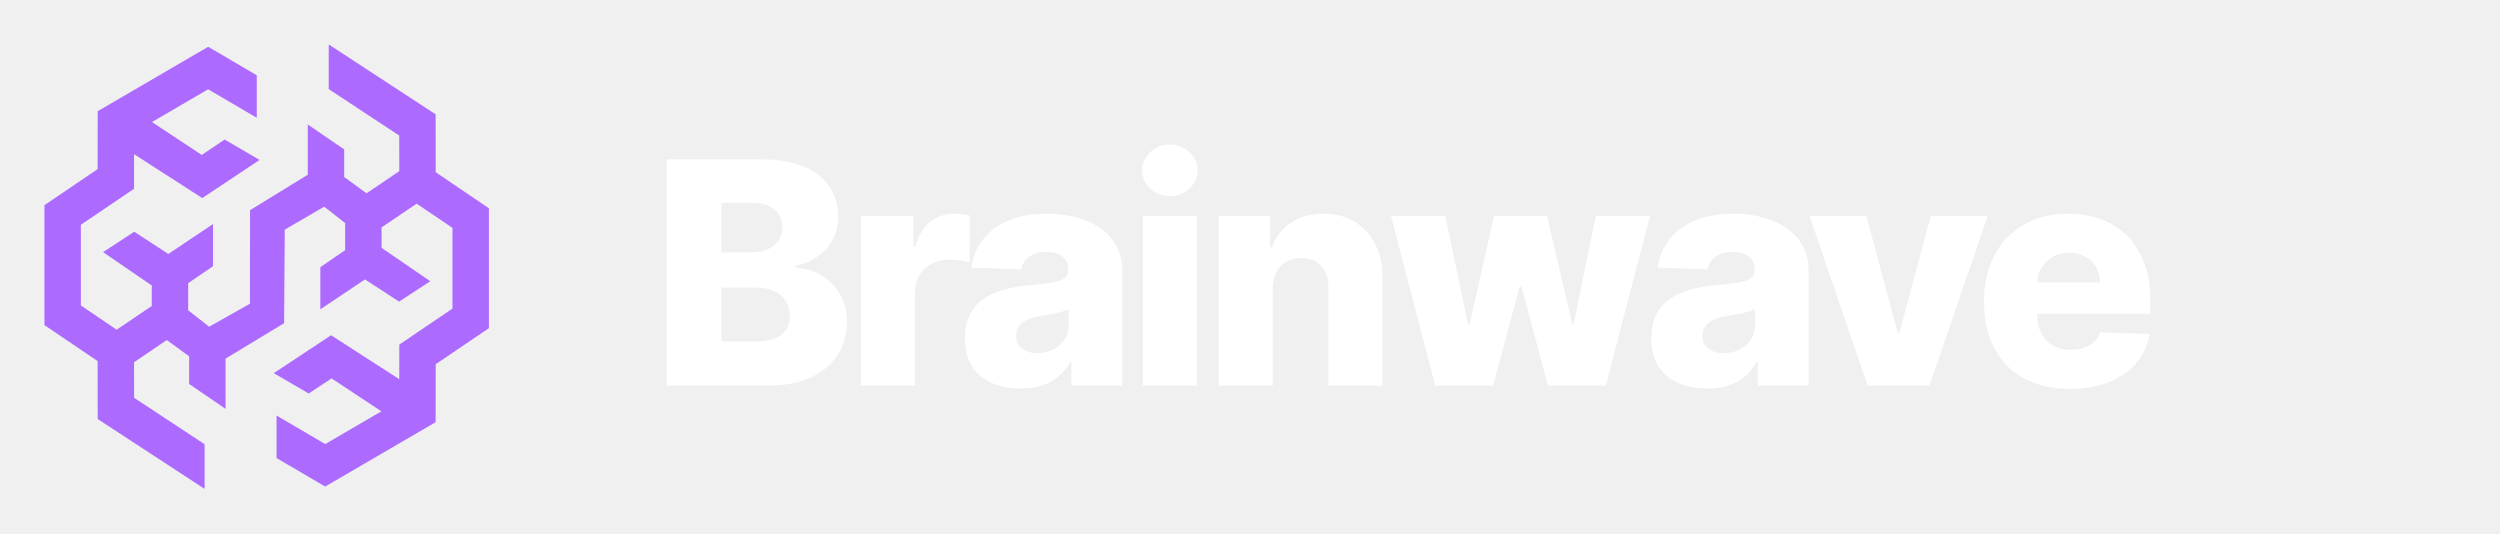
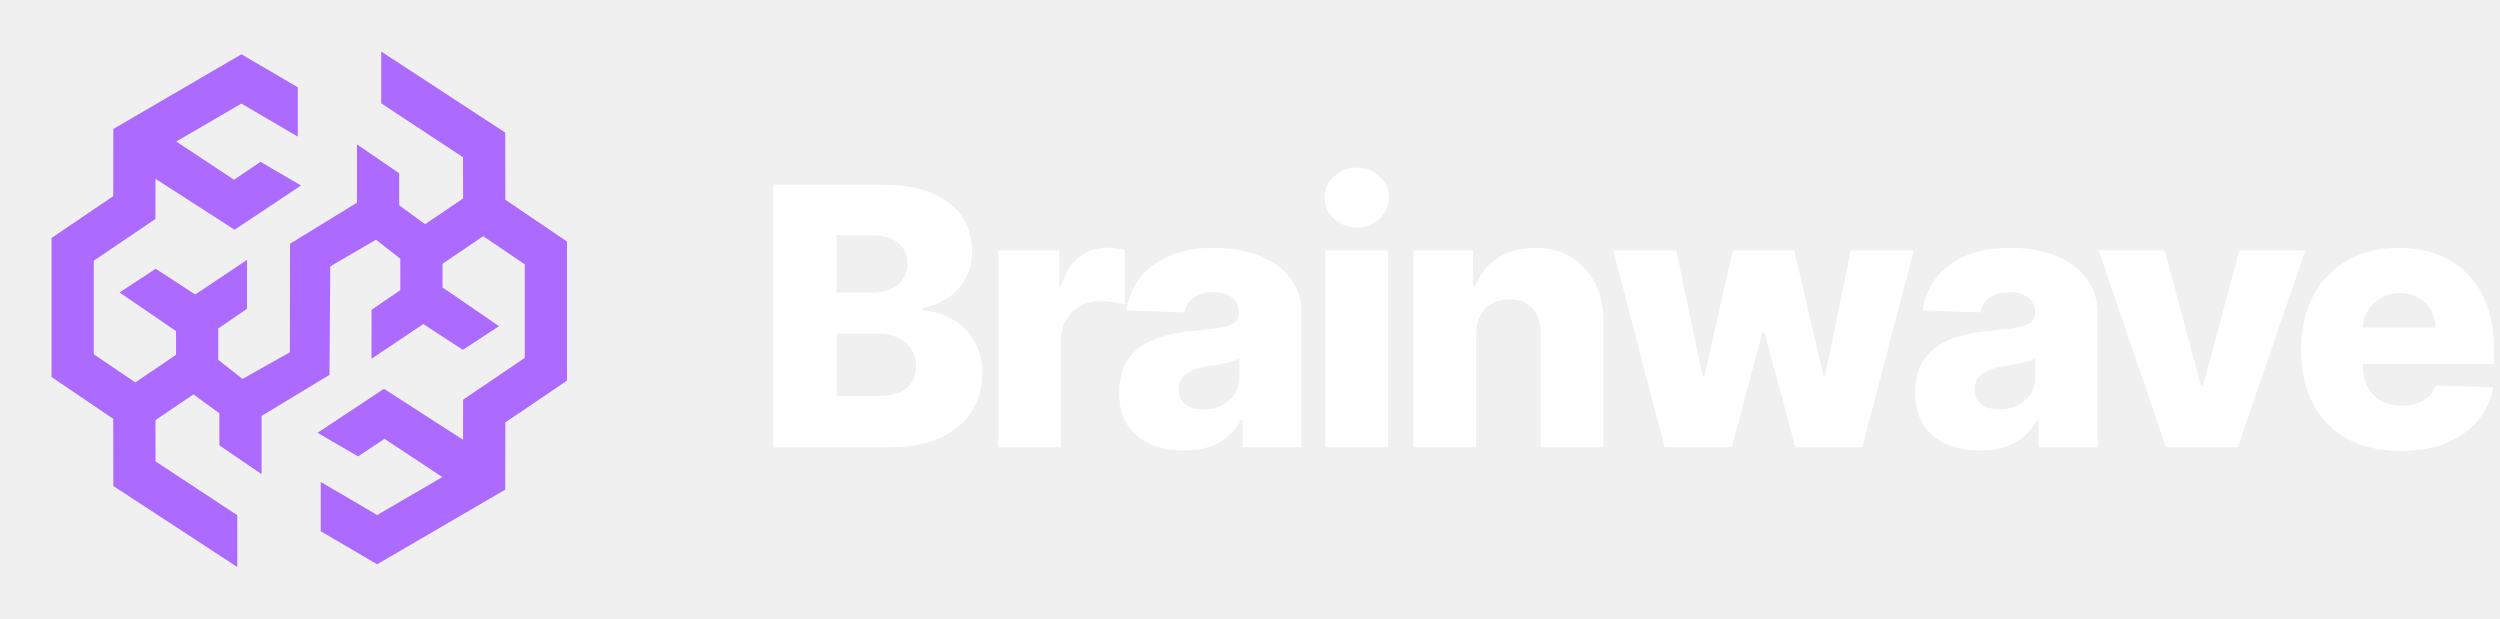
- <svg xmlns="http://www.w3.org/2000/svg" width="225" height="48" viewBox="0 0 225 48" fill="none">
+ <svg xmlns="http://www.w3.org/2000/svg" width="194" height="48" viewBox="0 0 194 48" fill="none">
  <path d="M39.213 15.501L39.206 10.288L29.586 4V8.022L35.931 12.2L35.936 15.402L32.988 17.398L30.977 15.931V13.446L27.7 11.204V15.727L22.505 18.915L22.495 27.335L18.822 29.403L16.937 27.926V25.488L19.169 23.959V23.939V20.166L15.152 22.854L12.081 20.856L9.276 22.693L13.659 25.694V27.536L10.5 29.674L7.277 27.492V20.23L12.062 16.991L12.066 13.875L18.203 17.827L23.361 14.394L20.216 12.559L18.159 13.947L13.677 10.983L18.731 8.036L23.11 10.603V6.775L18.736 4.211L8.794 10.008L8.787 15.223L4 18.465V29.257L8.787 32.499L8.794 37.714L18.414 44V39.981L12.069 35.803L12.064 32.6L15.012 30.605L17.023 32.072V34.557L20.3 36.798V32.275L25.569 29.088L25.628 20.667L29.178 18.599L31.063 20.076V22.514L28.831 24.043V24.063V27.837L32.848 25.148L35.919 27.146L38.724 25.309L34.34 22.306V20.466L37.5 18.329L40.723 20.511V27.772L35.938 31.012L35.934 34.127L29.797 30.173L24.639 33.584L27.784 35.416L29.841 34.055L34.323 37.019L29.269 39.966L24.89 37.399V41.225L29.264 43.789L39.206 37.995L39.213 32.779L44 29.537V18.743L39.213 15.501Z" fill="#AC6AFF" />
  <path d="M60 34.704V14.34H68.492C70.016 14.34 71.292 14.556 72.32 14.986C73.354 15.417 74.129 16.021 74.646 16.796C75.17 17.572 75.432 18.47 75.432 19.491C75.432 20.266 75.269 20.959 74.945 21.569C74.62 22.172 74.172 22.673 73.602 23.07C73.032 23.468 72.373 23.746 71.624 23.905V24.104C72.445 24.144 73.204 24.366 73.901 24.771C74.603 25.175 75.167 25.738 75.591 26.461C76.015 27.177 76.227 28.025 76.227 29.006C76.227 30.1 75.949 31.078 75.392 31.94C74.835 32.795 74.03 33.471 72.976 33.968C71.922 34.459 70.642 34.704 69.138 34.704H60ZM64.922 30.736H67.965C69.032 30.736 69.817 30.534 70.321 30.13C70.831 29.726 71.087 29.162 71.087 28.44C71.087 27.916 70.964 27.465 70.719 27.087C70.474 26.703 70.126 26.408 69.675 26.202C69.224 25.99 68.684 25.884 68.054 25.884H64.922V30.736ZM64.922 22.712H67.646C68.183 22.712 68.66 22.623 69.078 22.444C69.496 22.265 69.82 22.006 70.053 21.668C70.291 21.33 70.41 20.923 70.41 20.445C70.41 19.762 70.169 19.226 69.685 18.834C69.201 18.443 68.548 18.248 67.726 18.248H64.922V22.712Z" fill="white" />
  <path d="M77.474 34.704V19.431H82.197V22.215H82.356C82.634 21.208 83.088 20.459 83.718 19.968C84.348 19.471 85.08 19.222 85.915 19.222C86.141 19.222 86.373 19.239 86.612 19.272C86.85 19.299 87.072 19.342 87.278 19.401V23.627C87.046 23.548 86.741 23.485 86.363 23.438C85.992 23.392 85.66 23.369 85.369 23.369C84.792 23.369 84.272 23.498 83.808 23.756C83.35 24.008 82.989 24.363 82.724 24.82C82.465 25.271 82.336 25.801 82.336 26.411V34.704H77.474Z" fill="white" />
  <path d="M91.87 34.962C90.896 34.962 90.031 34.8 89.275 34.475C88.526 34.144 87.933 33.647 87.495 32.984C87.064 32.314 86.849 31.476 86.849 30.468C86.849 29.62 86.998 28.904 87.296 28.32C87.594 27.737 88.005 27.263 88.529 26.898C89.053 26.534 89.656 26.259 90.339 26.073C91.022 25.881 91.751 25.752 92.526 25.685C93.395 25.606 94.094 25.523 94.624 25.437C95.155 25.344 95.539 25.215 95.778 25.049C96.023 24.877 96.146 24.635 96.146 24.323V24.273C96.146 23.763 95.97 23.369 95.619 23.09C95.267 22.812 94.793 22.673 94.197 22.673C93.554 22.673 93.037 22.812 92.646 23.09C92.255 23.369 92.006 23.753 91.9 24.244L87.415 24.084C87.548 23.157 87.889 22.328 88.44 21.599C88.996 20.863 89.759 20.286 90.727 19.869C91.701 19.444 92.871 19.232 94.237 19.232C95.211 19.232 96.109 19.348 96.931 19.58C97.753 19.806 98.469 20.137 99.079 20.575C99.689 21.005 100.159 21.536 100.491 22.166C100.829 22.795 100.998 23.514 100.998 24.323V34.704H96.424V32.576H96.305C96.033 33.093 95.685 33.531 95.261 33.889C94.843 34.246 94.349 34.515 93.779 34.694C93.216 34.873 92.579 34.962 91.87 34.962ZM93.371 31.78C93.895 31.78 94.366 31.674 94.783 31.462C95.208 31.25 95.546 30.959 95.798 30.587C96.049 30.209 96.175 29.772 96.175 29.275V27.823C96.036 27.896 95.867 27.962 95.668 28.022C95.476 28.082 95.264 28.138 95.032 28.191C94.8 28.244 94.561 28.291 94.316 28.33C94.071 28.37 93.835 28.407 93.61 28.44C93.153 28.512 92.762 28.625 92.437 28.778C92.119 28.93 91.873 29.129 91.701 29.374C91.535 29.613 91.453 29.898 91.453 30.229C91.453 30.733 91.632 31.118 91.989 31.383C92.354 31.648 92.815 31.78 93.371 31.78Z" fill="white" />
  <path d="M102.851 34.704V19.431H107.713V34.704H102.851ZM105.287 17.651C104.604 17.651 104.018 17.426 103.527 16.975C103.037 16.518 102.791 15.968 102.791 15.325C102.791 14.688 103.037 14.145 103.527 13.694C104.018 13.236 104.604 13.008 105.287 13.008C105.976 13.008 106.563 13.236 107.047 13.694C107.537 14.145 107.783 14.688 107.783 15.325C107.783 15.968 107.537 16.518 107.047 16.975C106.563 17.426 105.976 17.651 105.287 17.651Z" fill="white" />
  <path d="M114.55 25.994V34.704H109.688V19.431H114.312V22.235H114.481C114.819 21.3 115.395 20.568 116.211 20.038C117.026 19.501 117.997 19.232 119.124 19.232C120.198 19.232 121.129 19.474 121.918 19.958C122.714 20.435 123.33 21.105 123.768 21.967C124.212 22.822 124.43 23.823 124.424 24.97V34.704H119.562V25.924C119.568 25.076 119.353 24.413 118.915 23.935C118.484 23.458 117.884 23.22 117.116 23.22C116.605 23.22 116.154 23.332 115.763 23.558C115.379 23.776 115.08 24.091 114.868 24.502C114.663 24.913 114.557 25.41 114.55 25.994Z" fill="white" />
  <path d="M129.168 34.704L125.19 19.431H130.073L132.131 29.215H132.26L134.467 19.431H139.23L141.497 29.146H141.627L143.625 19.431H148.507L144.52 34.704H139.32L136.933 25.805H136.764L134.378 34.704H129.168Z" fill="white" />
  <path d="M153.644 34.962C152.67 34.962 151.805 34.8 151.049 34.475C150.3 34.144 149.706 33.647 149.269 32.984C148.838 32.314 148.623 31.476 148.623 30.468C148.623 29.62 148.772 28.904 149.07 28.32C149.368 27.737 149.779 27.263 150.303 26.898C150.827 26.534 151.43 26.259 152.113 26.073C152.796 25.881 153.525 25.752 154.3 25.685C155.169 25.606 155.868 25.523 156.398 25.437C156.929 25.344 157.313 25.215 157.552 25.049C157.797 24.877 157.92 24.635 157.92 24.323V24.273C157.92 23.763 157.744 23.369 157.393 23.09C157.041 22.812 156.567 22.673 155.971 22.673C155.328 22.673 154.811 22.812 154.42 23.09C154.028 23.369 153.78 23.753 153.674 24.244L149.189 24.084C149.322 23.157 149.663 22.328 150.214 21.599C150.77 20.863 151.533 20.286 152.501 19.869C153.475 19.444 154.645 19.232 156.01 19.232C156.985 19.232 157.883 19.348 158.705 19.58C159.527 19.806 160.243 20.137 160.853 20.575C161.463 21.005 161.933 21.536 162.265 22.166C162.603 22.795 162.772 23.514 162.772 24.323V34.704H158.198V32.576H158.079C157.807 33.093 157.459 33.531 157.035 33.889C156.617 34.246 156.123 34.515 155.553 34.694C154.99 34.873 154.353 34.962 153.644 34.962ZM155.145 31.78C155.669 31.78 156.14 31.674 156.557 31.462C156.982 31.25 157.32 30.959 157.572 30.587C157.823 30.209 157.949 29.772 157.949 29.275V27.823C157.81 27.896 157.641 27.962 157.442 28.022C157.25 28.082 157.038 28.138 156.806 28.191C156.574 28.244 156.335 28.291 156.09 28.33C155.845 28.37 155.609 28.407 155.384 28.44C154.927 28.512 154.536 28.625 154.211 28.778C153.893 28.93 153.647 29.129 153.475 29.374C153.309 29.613 153.226 29.898 153.226 30.229C153.226 30.733 153.405 31.118 153.763 31.383C154.128 31.648 154.589 31.78 155.145 31.78Z" fill="white" />
  <path d="M178.893 19.431L173.653 34.704H168.085L162.855 19.431H167.976L170.79 29.951H170.949L173.773 19.431H178.893Z" fill="white" />
  <path d="M186.285 34.992C184.687 34.992 183.308 34.677 182.148 34.048C180.995 33.411 180.107 32.506 179.484 31.333C178.867 30.153 178.559 28.751 178.559 27.127C178.559 25.549 178.87 24.171 179.493 22.991C180.117 21.804 180.995 20.883 182.128 20.227C183.262 19.564 184.598 19.232 186.136 19.232C187.223 19.232 188.217 19.401 189.118 19.739C190.02 20.077 190.799 20.578 191.455 21.241C192.111 21.904 192.622 22.722 192.986 23.697C193.351 24.665 193.533 25.775 193.533 27.028V28.241H180.259V25.417H189.009C189.002 24.9 188.88 24.439 188.641 24.035C188.403 23.63 188.074 23.316 187.657 23.09C187.246 22.858 186.772 22.742 186.235 22.742C185.691 22.742 185.204 22.865 184.773 23.11C184.342 23.349 184.001 23.677 183.749 24.095C183.497 24.505 183.365 24.973 183.351 25.497V28.37C183.351 28.993 183.474 29.54 183.719 30.011C183.965 30.475 184.313 30.836 184.763 31.095C185.214 31.353 185.751 31.482 186.374 31.482C186.805 31.482 187.196 31.423 187.547 31.303C187.899 31.184 188.2 31.008 188.452 30.776C188.704 30.544 188.893 30.259 189.019 29.921L193.484 30.05C193.298 31.051 192.89 31.923 192.261 32.666C191.637 33.401 190.819 33.975 189.805 34.386C188.79 34.79 187.617 34.992 186.285 34.992Z" fill="white" />
</svg>
